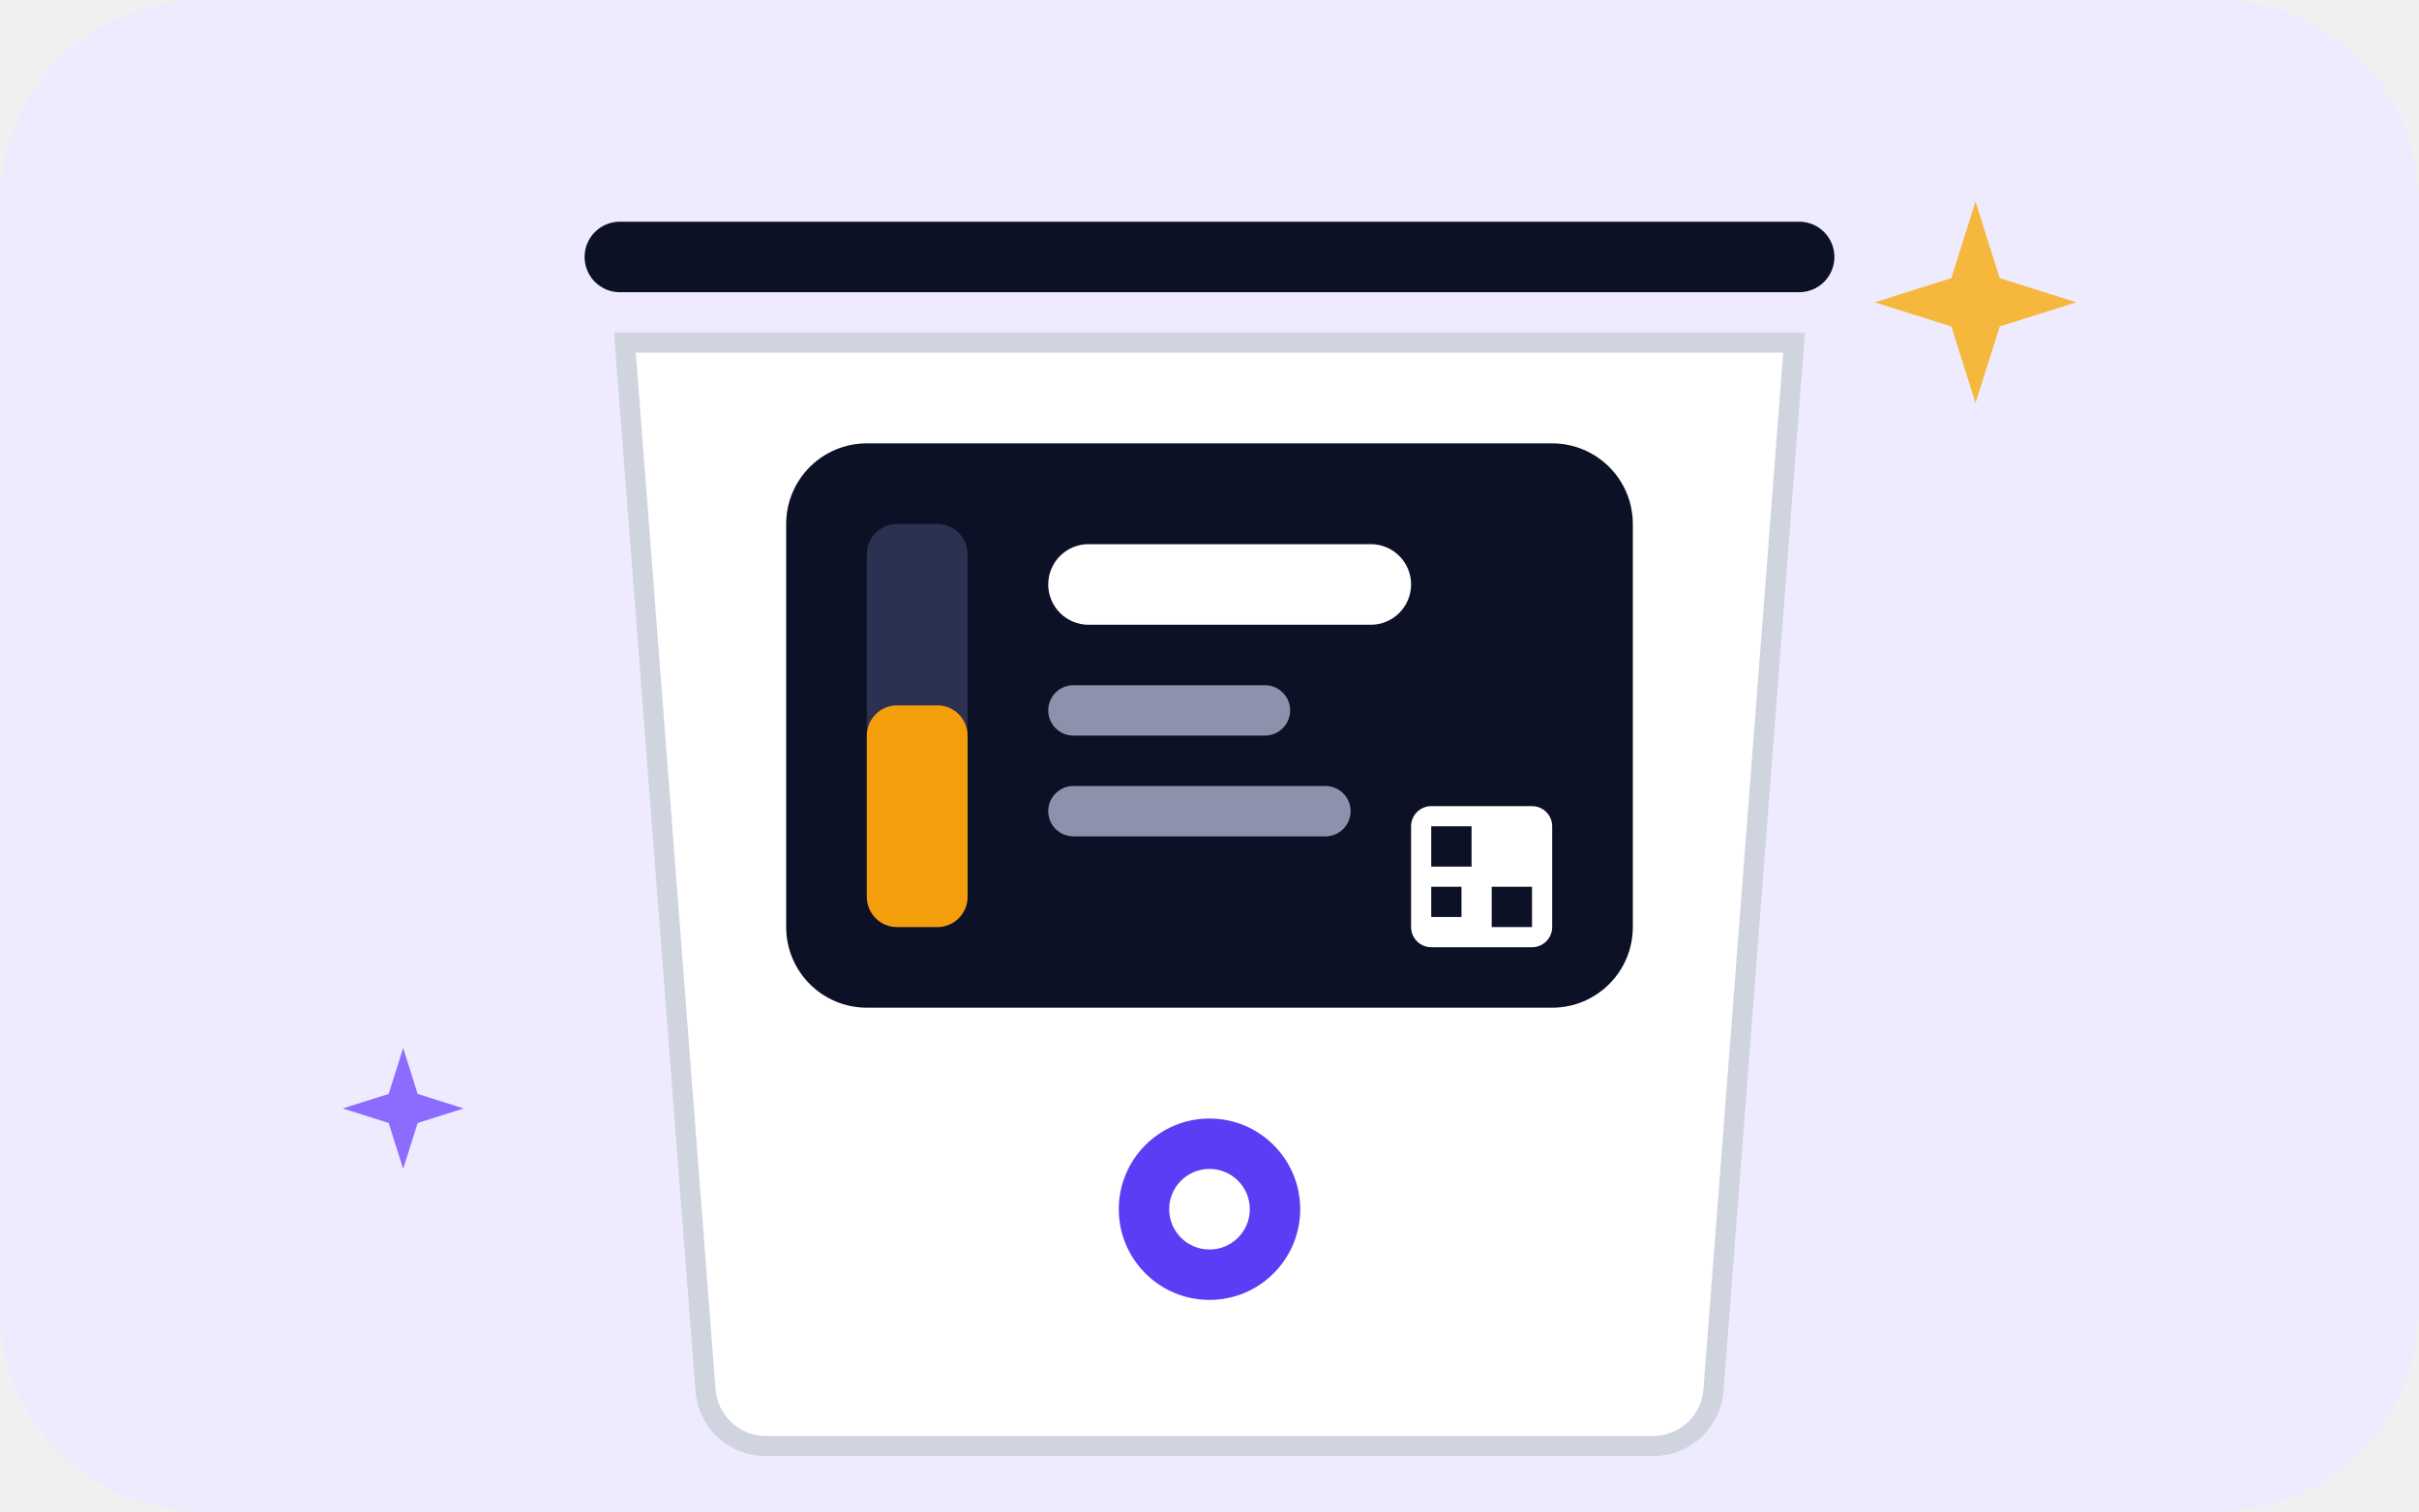
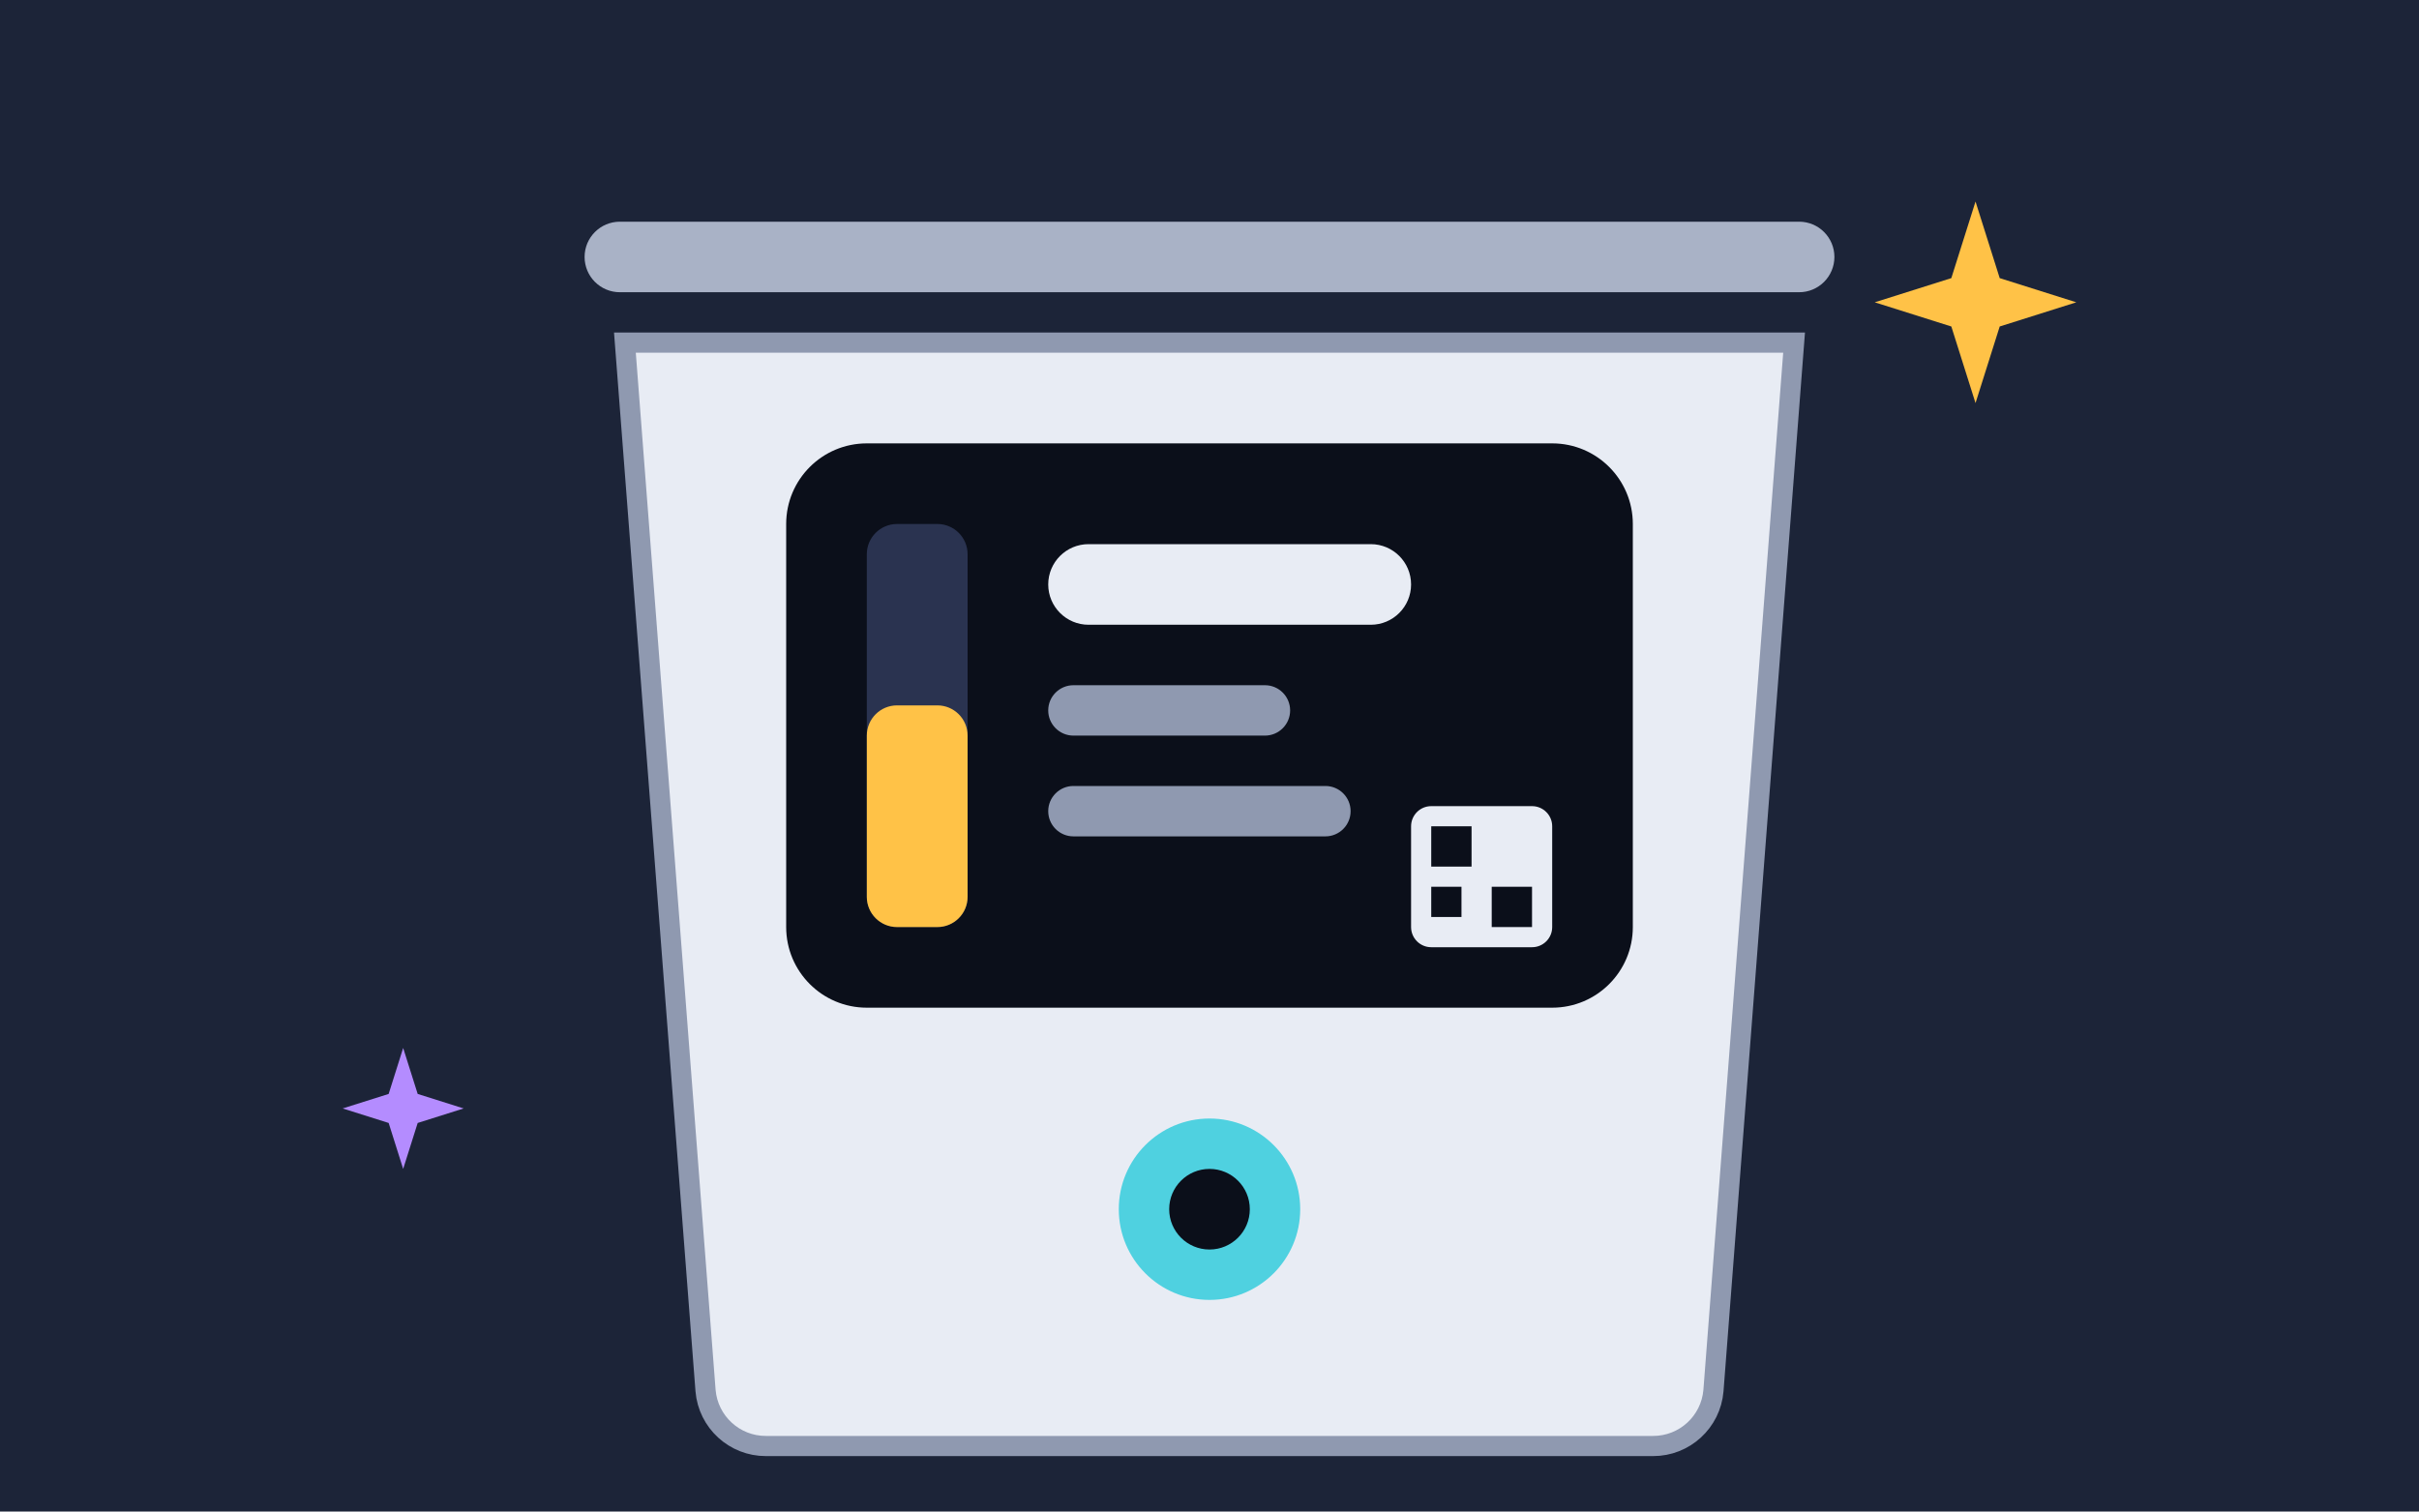
<svg xmlns="http://www.w3.org/2000/svg" viewBox="0 0 240 150" fill="none">
-   <rect width="240" height="150" rx="20" fill="#EFEBFF" />
-   <rect x="58" y="22" width="124" height="7" rx="3.5" fill="#0D1126" />
-   <path d="M62 34h116l-8 104a6 6 0 0 1-6 5.5H76a6 6 0 0 1-6-5.5z" fill="#fff" stroke="#CFD4DF" stroke-width="2" />
-   <rect x="78" y="44" width="84" height="56" rx="8" fill="#0D1126" />
-   <rect x="86" y="52" width="10" height="40" rx="3" fill="#2B3150" />
-   <rect x="86" y="70" width="10" height="22" rx="3" fill="#F59E0B" />
-   <rect x="104" y="54" width="36" height="8" rx="4" fill="#fff" />
-   <rect x="104" y="68" width="24" height="5" rx="2.5" fill="#8C92AB" />
-   <rect x="104" y="78" width="30" height="5" rx="2.5" fill="#8C92AB" />
-   <rect x="140" y="80" width="14" height="14" rx="2" fill="#fff" />
-   <path d="M142 82h4v4h-4zM148 88h4v4h-4zM142 88h3v3h-3z" fill="#0D1126" />
-   <circle cx="120" cy="120" r="9" fill="#5B3DF5" />
-   <circle cx="120" cy="120" r="4" fill="#fff" />
-   <g transform="translate(196 30)" fill="#F5B83D">
+   <rect width="240" height="150" fill="#1C2438" />
+   <rect x="58" y="22" width="124" height="7" rx="3.5" fill="#A9B2C6" />
+   <path d="M62 34h116l-8 104a6 6 0 0 1-6 5.5H76a6 6 0 0 1-6-5.5z" fill="#E8ECF4" stroke="#8F99B0" stroke-width="2" />
+   <rect x="78" y="44" width="84" height="56" rx="8" fill="#0B0F1A" />
+   <rect x="86" y="52" width="10" height="40" rx="3" fill="#2A3350" />
+   <rect x="86" y="70" width="10" height="22" rx="3" fill="#FFC247" />
+   <rect x="104" y="54" width="36" height="8" rx="4" fill="#E8ECF4" />
+   <rect x="104" y="68" width="24" height="5" rx="2.5" fill="#8F99B0" />
+   <rect x="104" y="78" width="30" height="5" rx="2.5" fill="#8F99B0" />
+   <rect x="140" y="80" width="14" height="14" rx="2" fill="#E8ECF4" />
+   <path d="M142 82h4v4h-4zM148 88h4v4h-4zM142 88h3v3h-3z" fill="#0B0F1A" />
+   <circle cx="120" cy="120" r="9" fill="#4FD1E0" />
+   <circle cx="120" cy="120" r="4" fill="#0B0F1A" />
+   <g transform="translate(196 30)" fill="#FFC247">
    <path d="M0-10 2.4-2.4 10 0 2.4 2.4 0 10-2.4 2.4-10 0-2.4-2.4z" />
  </g>
-   <g transform="translate(40 110) scale(.6)" fill="#8B6CFF">
+   <g transform="translate(40 110) scale(.6)" fill="#B48CFF">
    <path d="M0-10 2.4-2.4 10 0 2.4 2.4 0 10-2.4 2.4-10 0-2.4-2.4z" />
  </g>
</svg>
